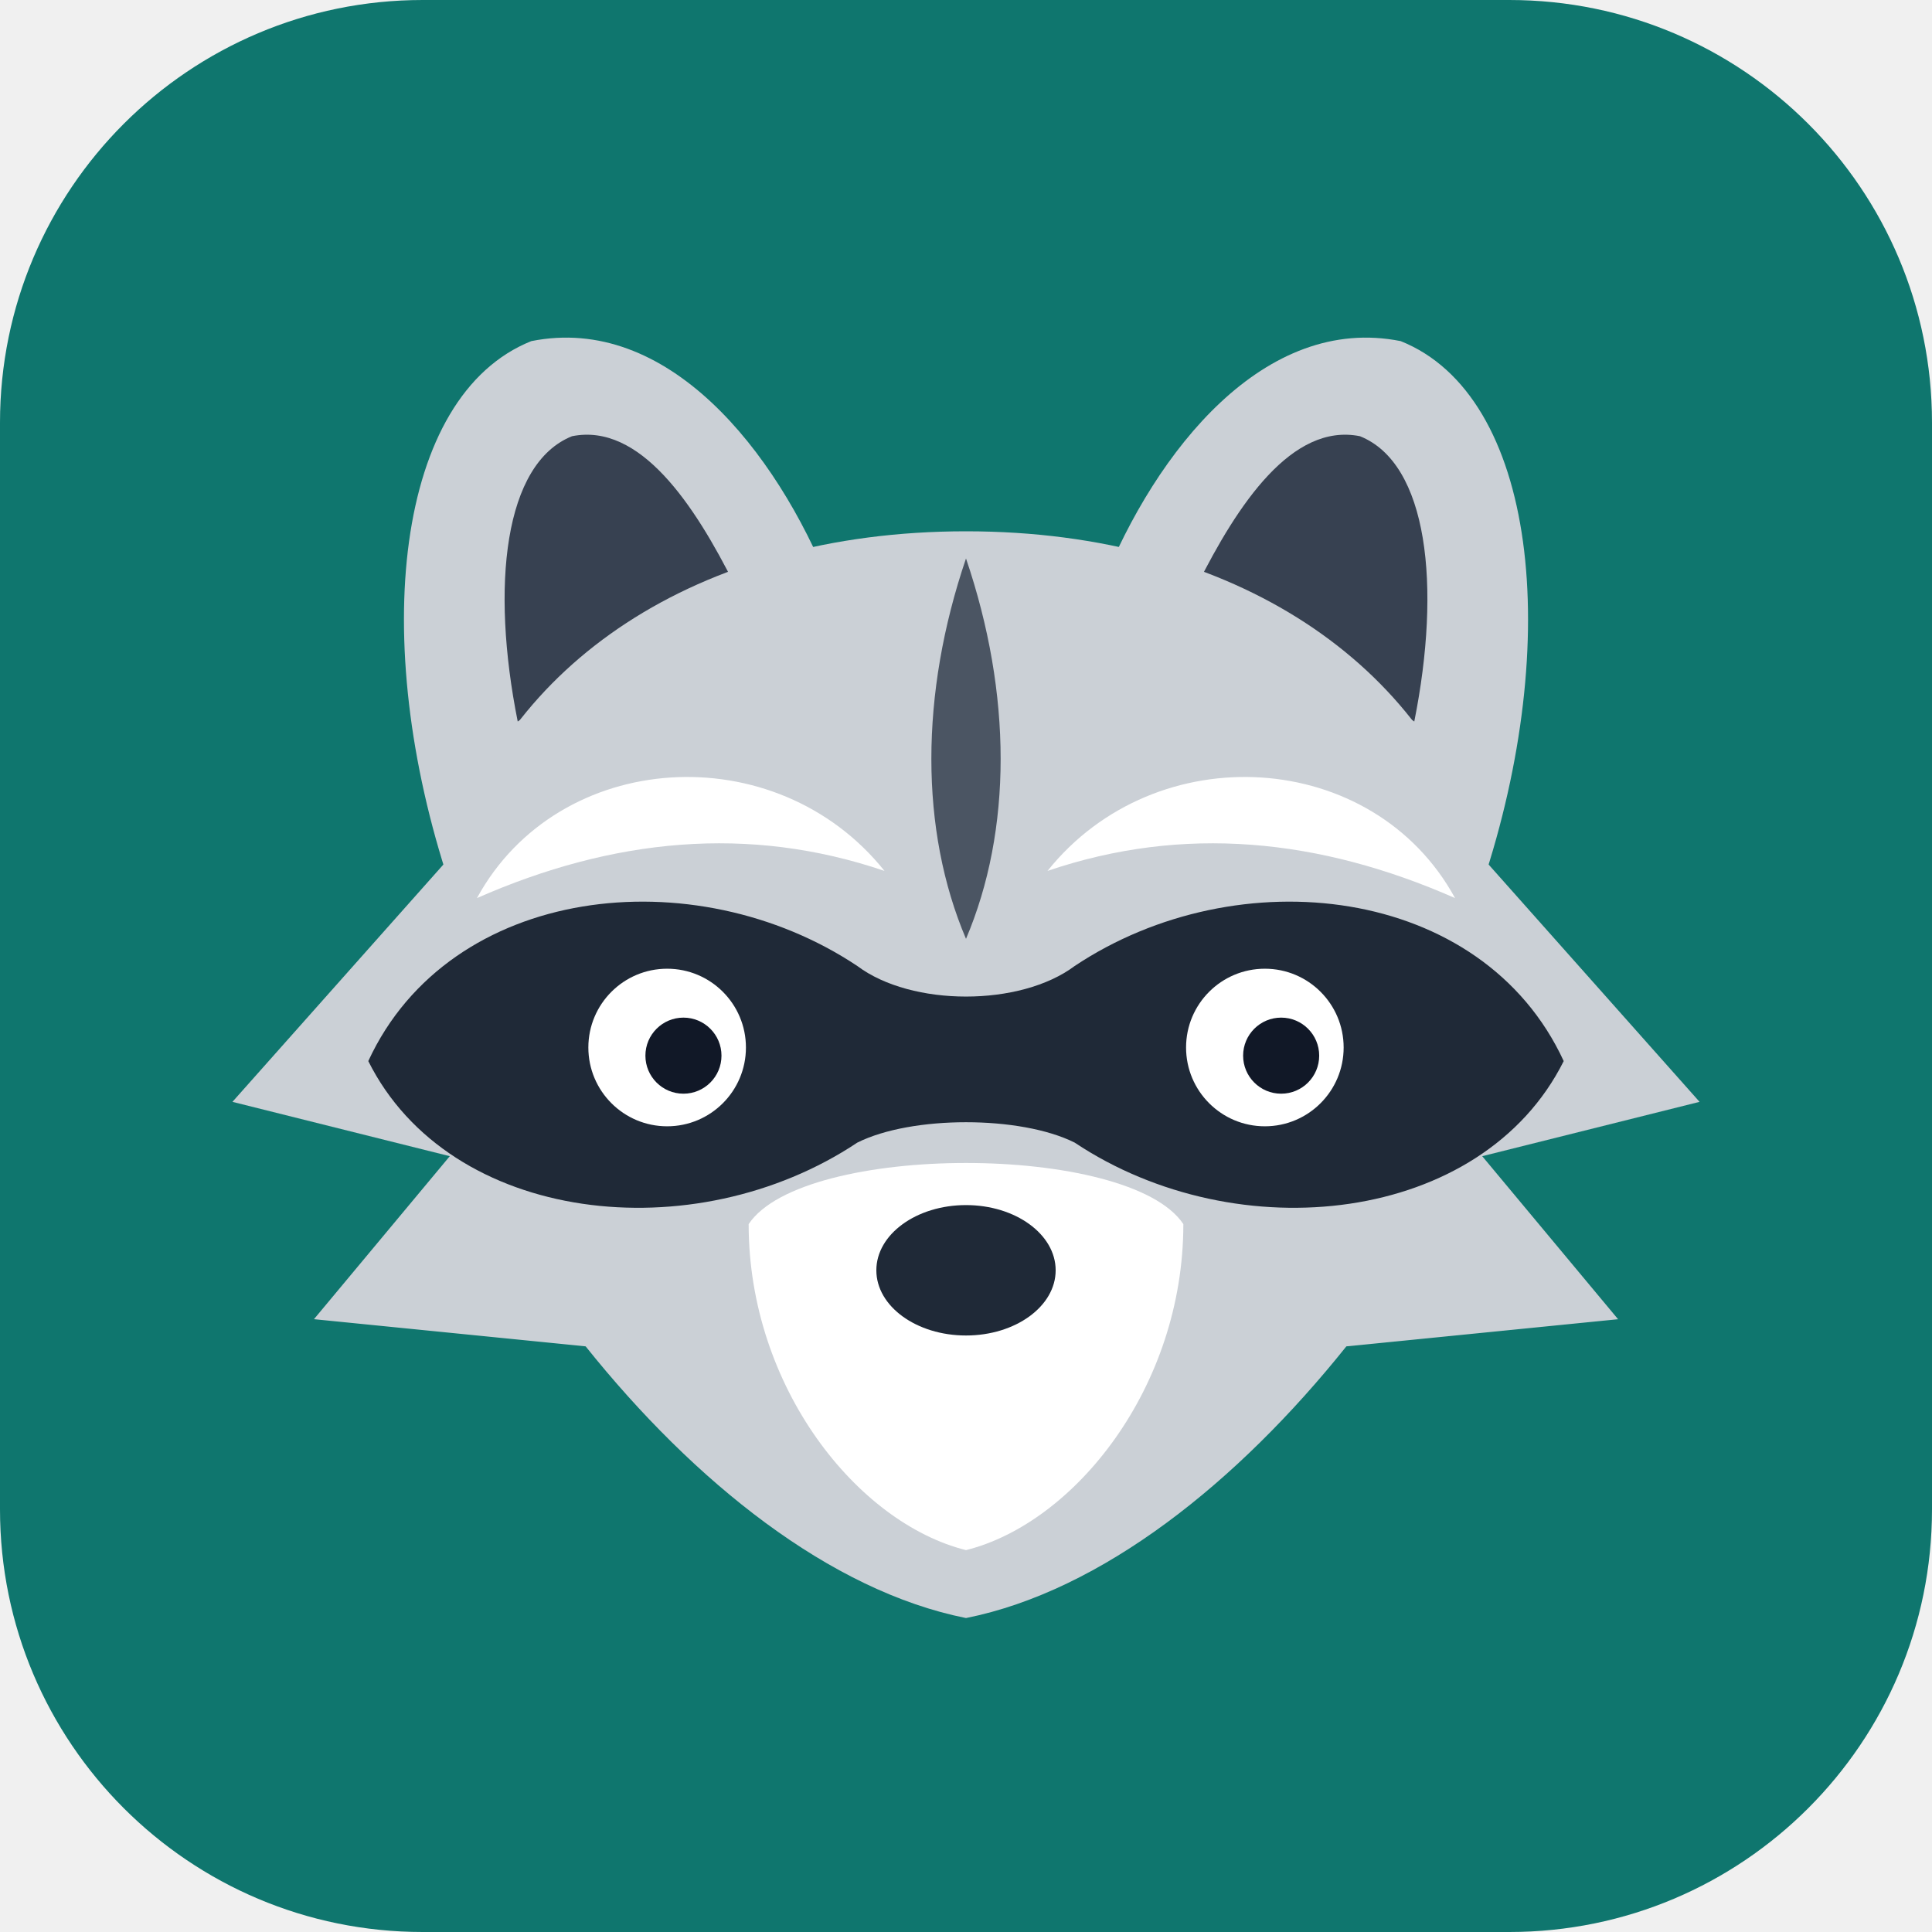
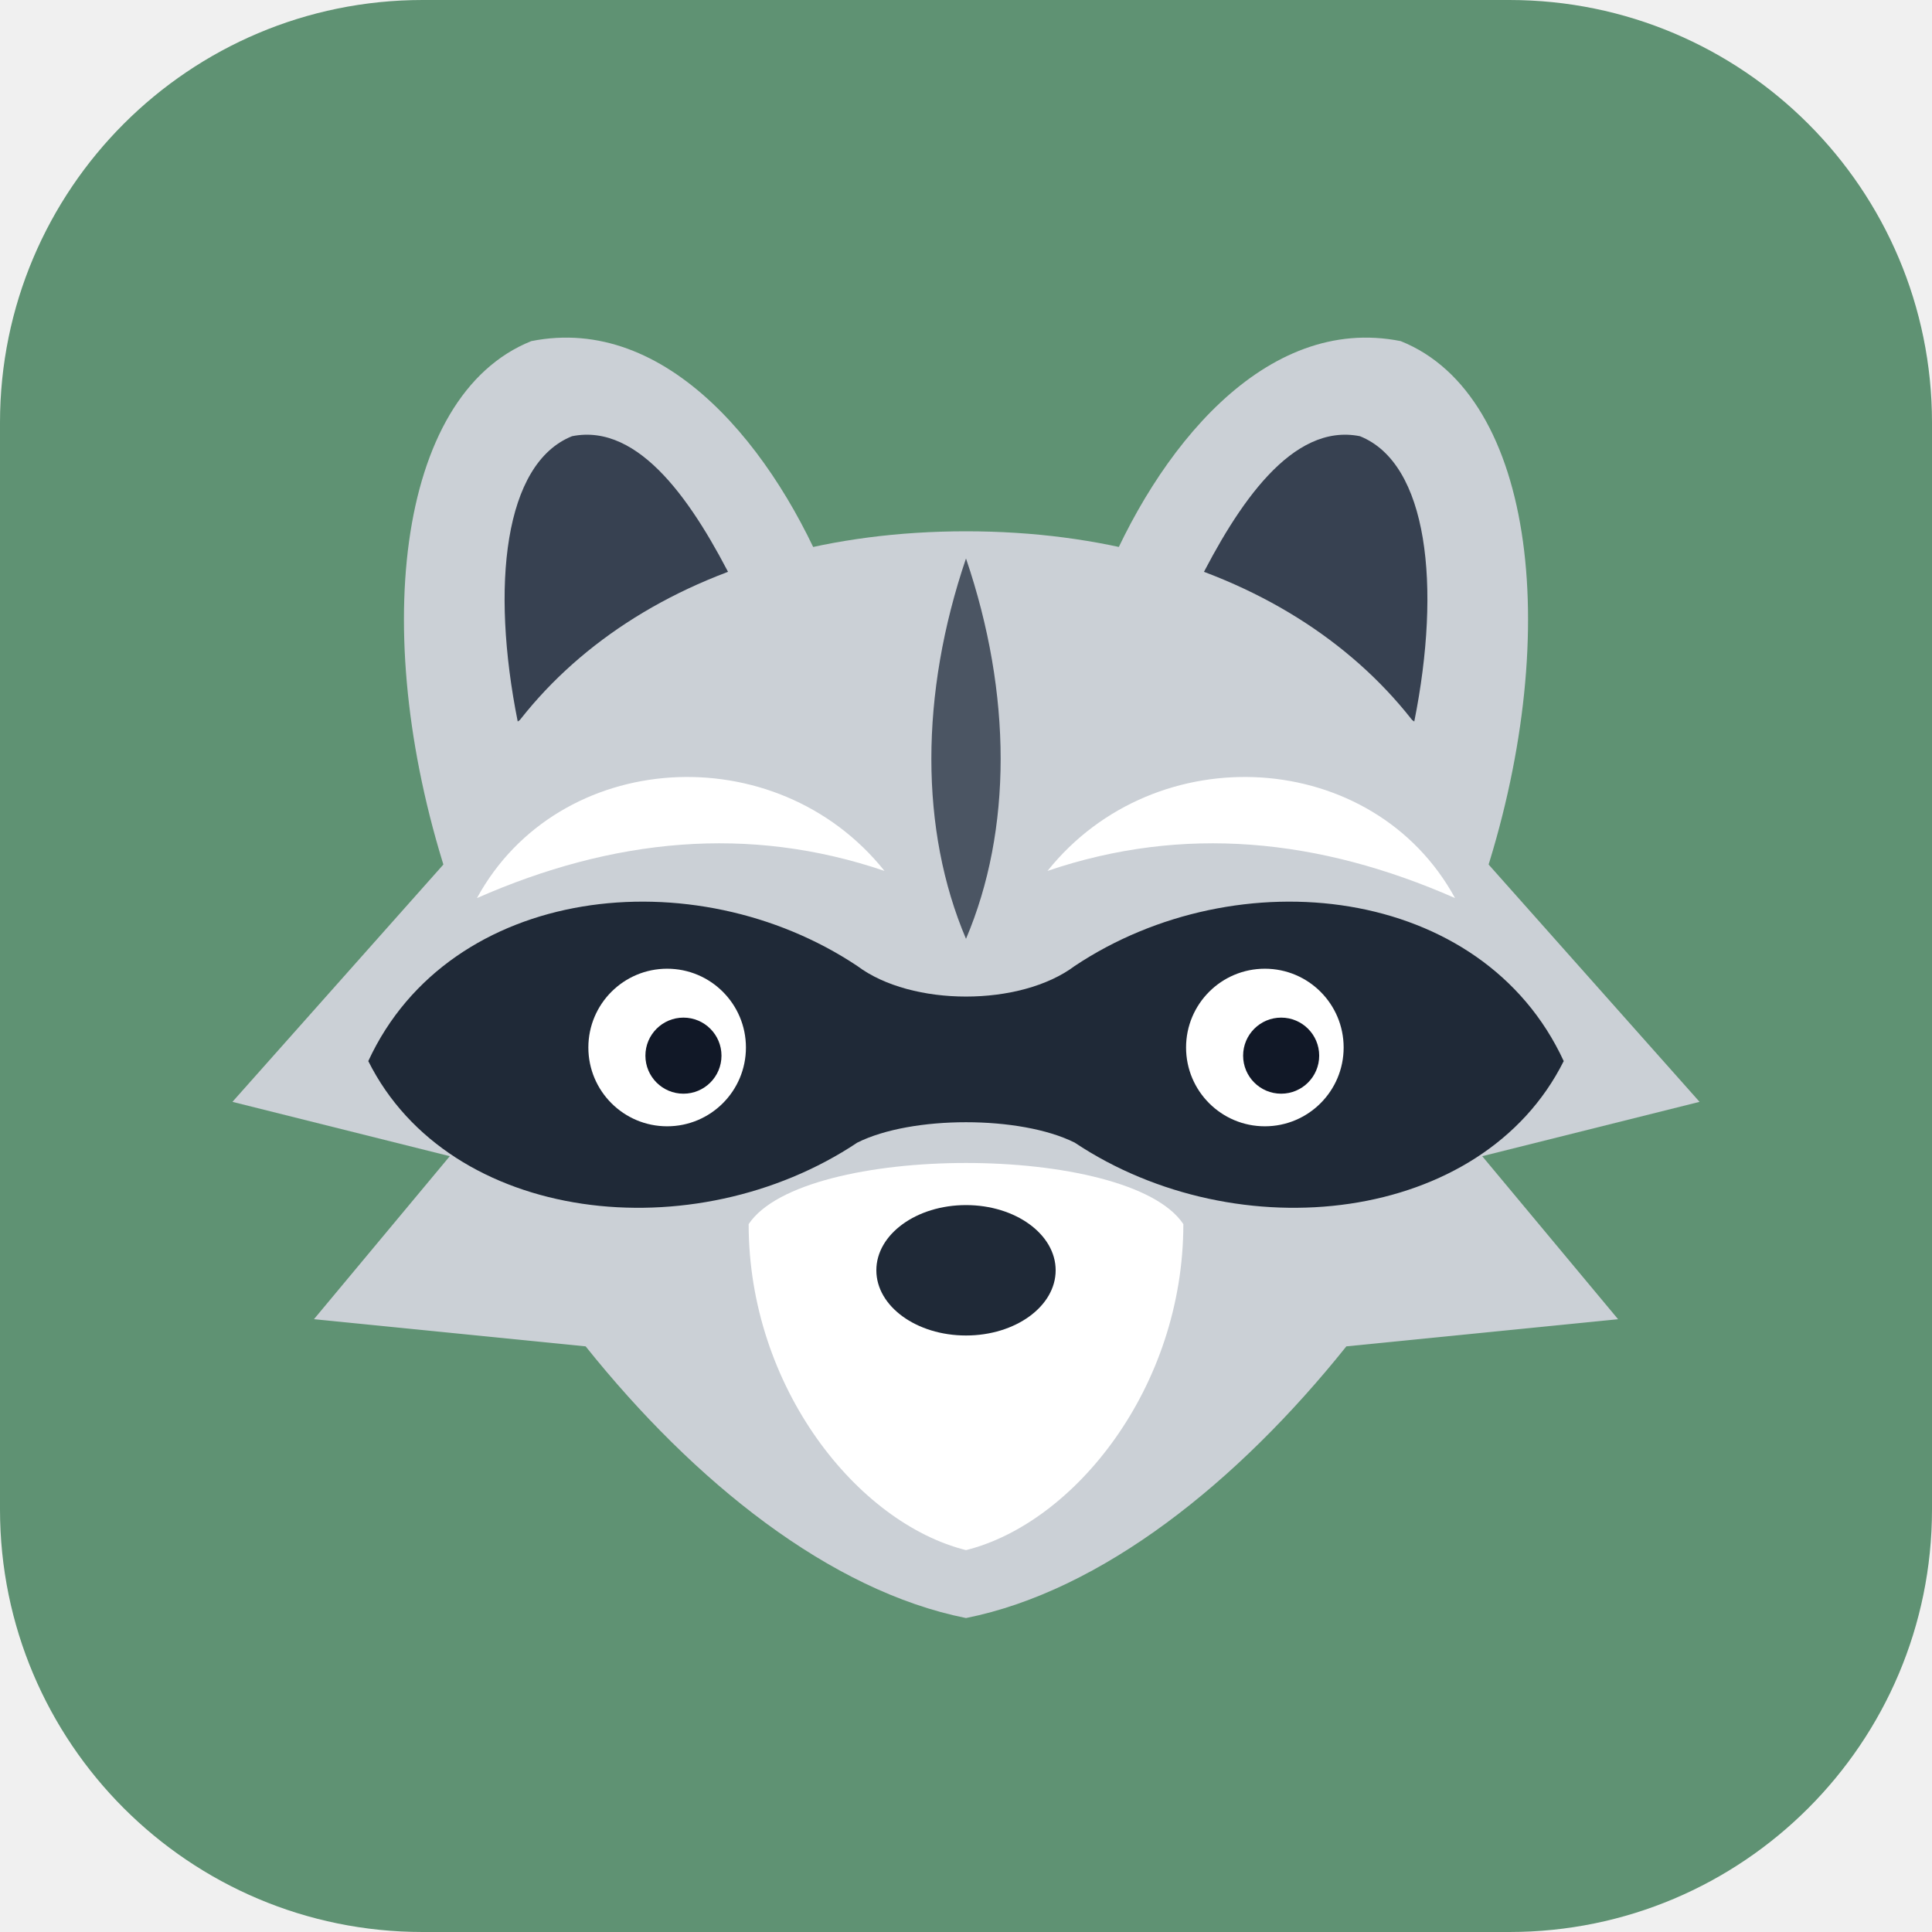
<svg xmlns="http://www.w3.org/2000/svg" viewBox="0 0 64 64" role="img" aria-label="Szop raccoon">
-   <rect width="64" height="64" rx="14" fill="#0f766e" />
+   <rect width="64" height="64" rx="14" fill="#5F9273" />
  <g transform="translate(3.2 3.2) scale(0.9)">
    <path d="M13 29 C10 20 11 11 16 9 C21 8 25 13 27 18 Z" fill="#cbd0d6" />
    <path d="M51 29 C54 20 53 11 48 9 C43 8 39 13 37 18 Z" fill="#cbd0d6" />
    <path d="M15.5 23 C14.5 18 15 13.5 17.5 12.5 C20 12 22 15 23.5 18 Z" fill="#374151" />
    <path d="M48.5 23 C49.5 18 49 13.5 46.5 12.5 C44 12 42 15 40.5 18 Z" fill="#374151" />
    <path d="M32 16 C22 16 15 21 13 28 L5 37 L13 39 L8 45 L18 46 C22 51 27 55 32 56 C37 55 42 51 46 46 L56 45 L51 39 L59 37 L51 28 C49 21 42 16 32 16 Z" fill="#cbd0d6" />
    <path d="M14 29.5 C17 24 25 23.5 29 28.5 C24 26.8 19 27.3 14 29.5 Z" fill="#fff" />
    <path d="M50 29.5 C47 24 39 23.5 35 28.5 C40 26.8 45 27.3 50 29.5 Z" fill="#fff" />
    <path d="M32 17 C30.3 22 30.3 27 32 31 C33.7 27 33.7 22 32 17 Z" fill="#4b5563" />
    <path d="M10 35.5 C13 29 22 28 28 32 C30 33.5 34 33.5 36 32 C42 28 51 29 54 35.5 C51 41.5 42 42.5 36 38.5 C34 37.5 30 37.5 28 38.5 C22 42.5 13 41.5 10 35.5 Z" fill="#1f2937" />
    <circle cx="21" cy="35" r="2.9" fill="#fff" />
    <circle cx="43" cy="35" r="2.9" fill="#fff" />
    <circle cx="21.6" cy="35.3" r="1.4" fill="#111827" />
    <circle cx="43.6" cy="35.3" r="1.4" fill="#111827" />
    <path d="M24 41.5 C26 38.5 38 38.5 40 41.5 C40 47.5 36 52.5 32 53.5 C28 52.5 24 47.5 24 41.5 Z" fill="#fff" />
    <ellipse cx="32" cy="43.2" rx="3.3" ry="2.4" fill="#1f2937" />
  </g>
</svg>
